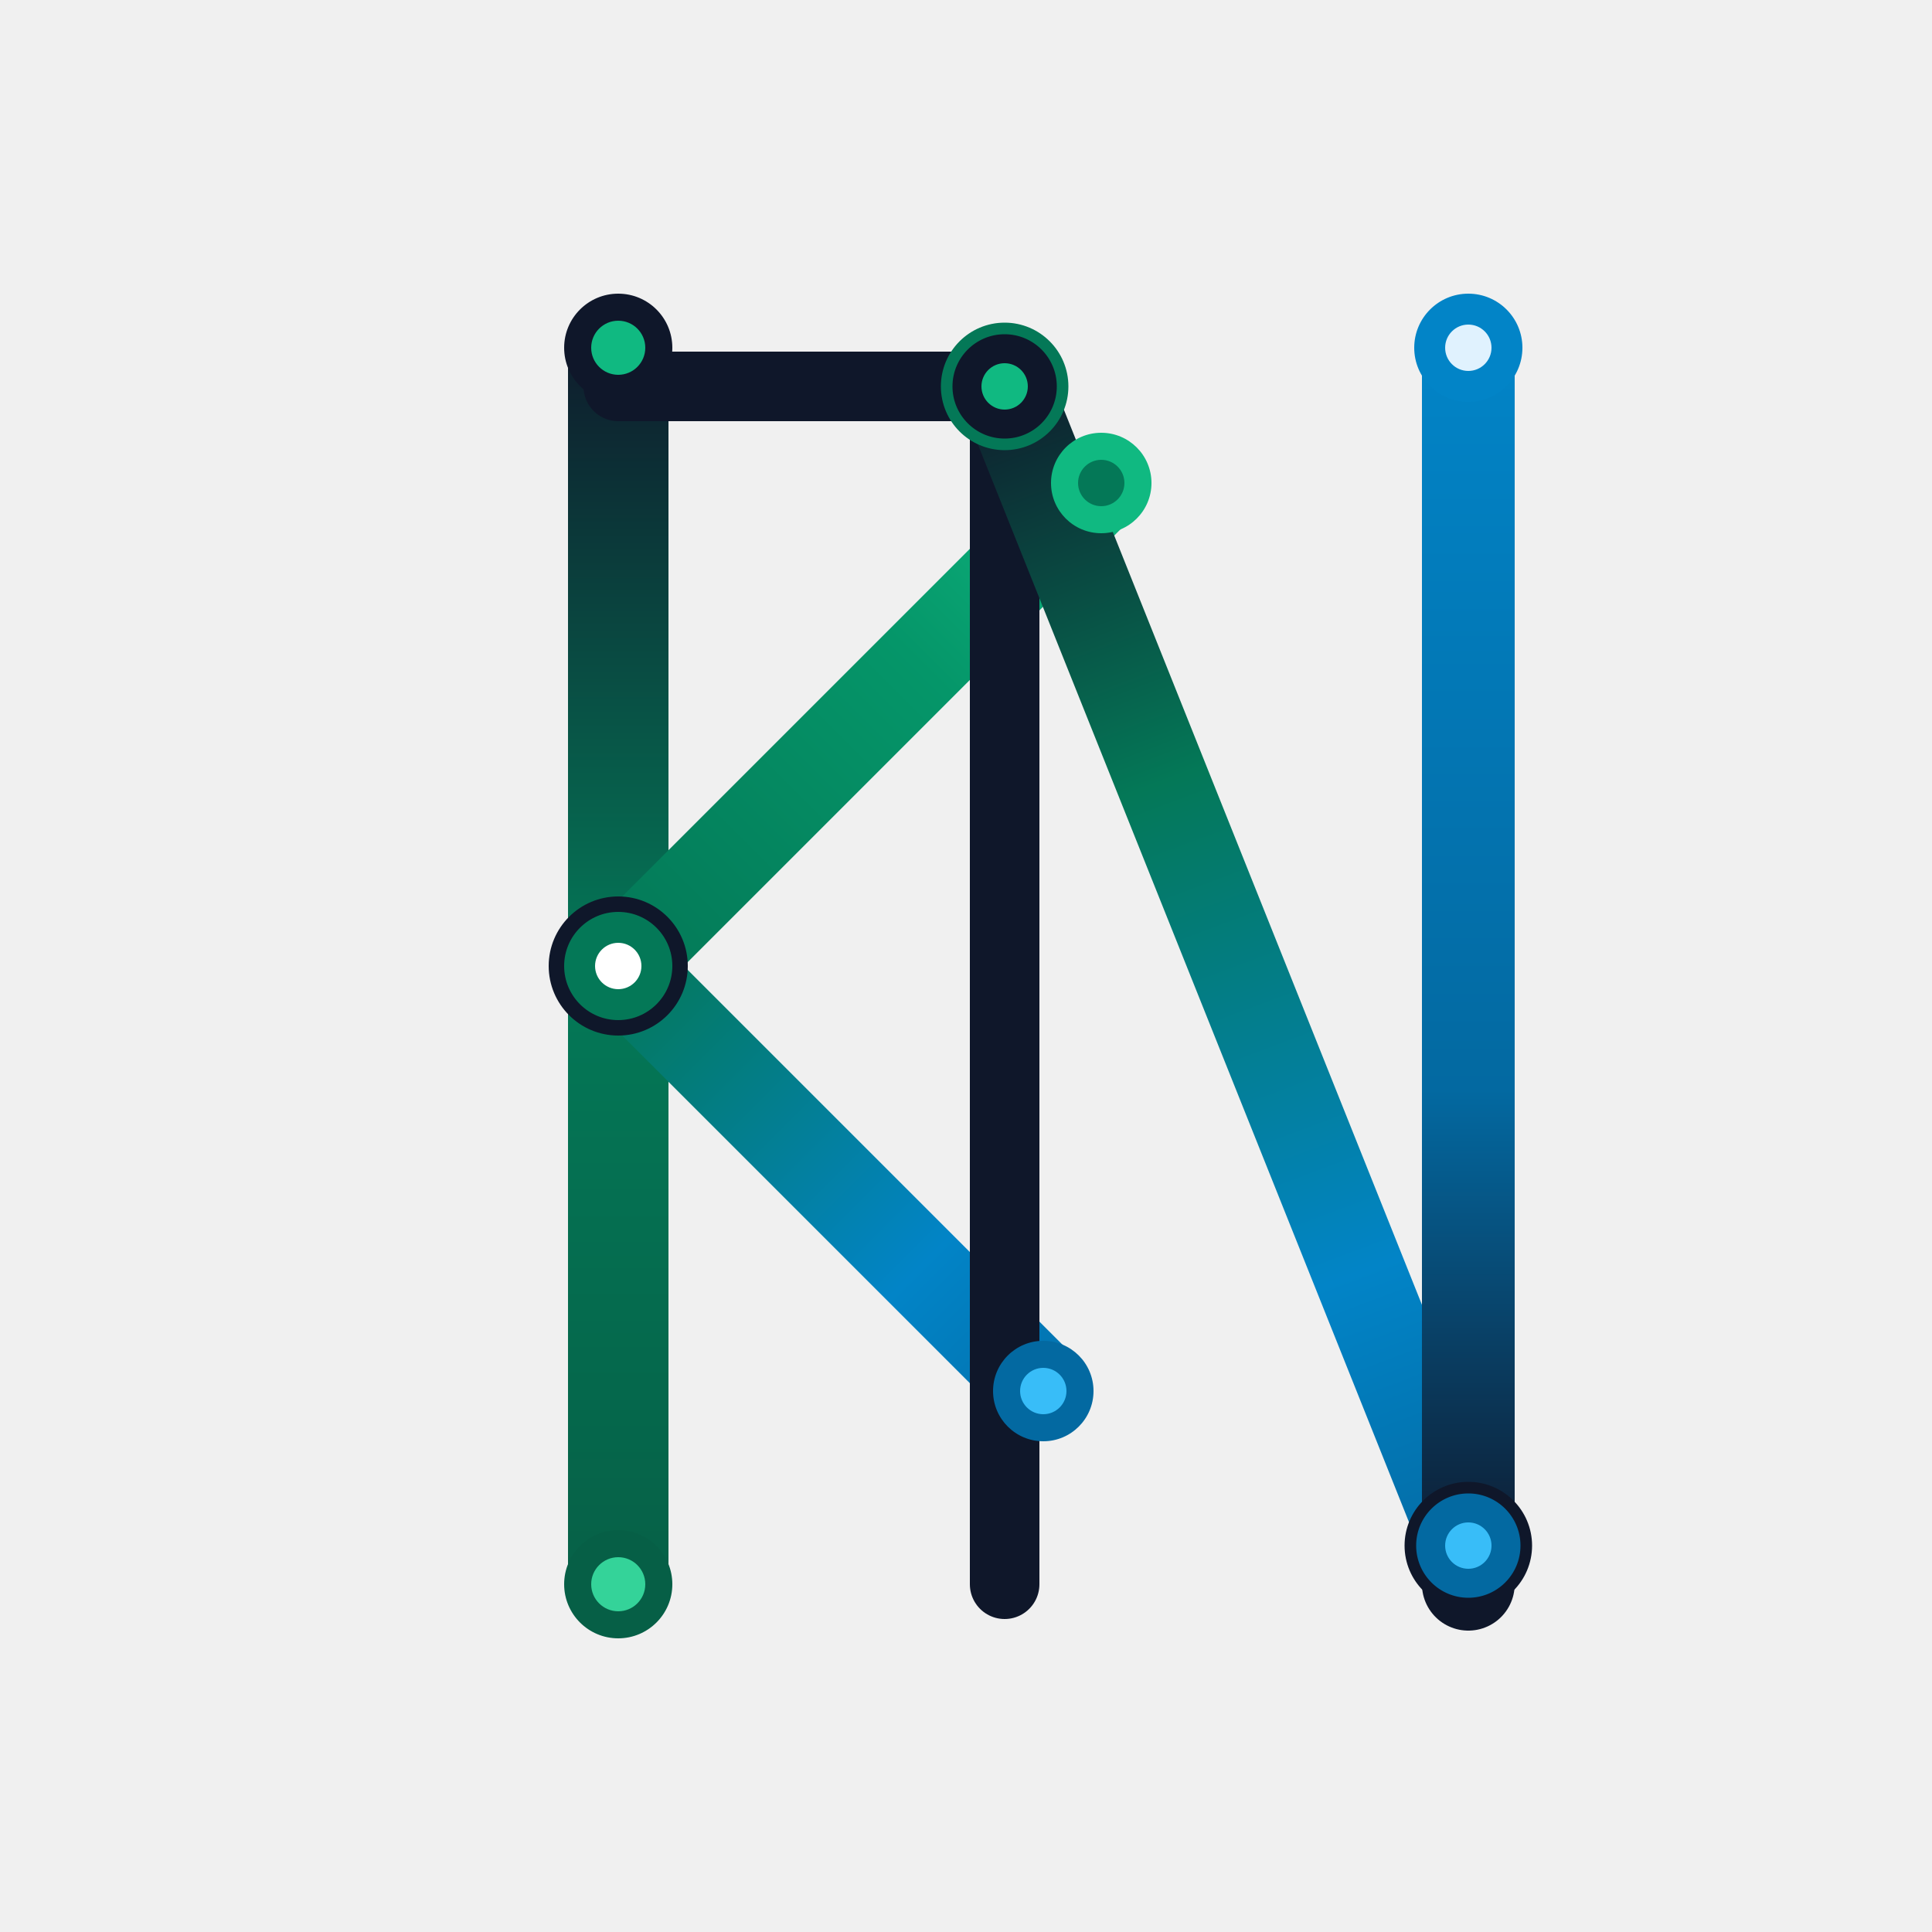
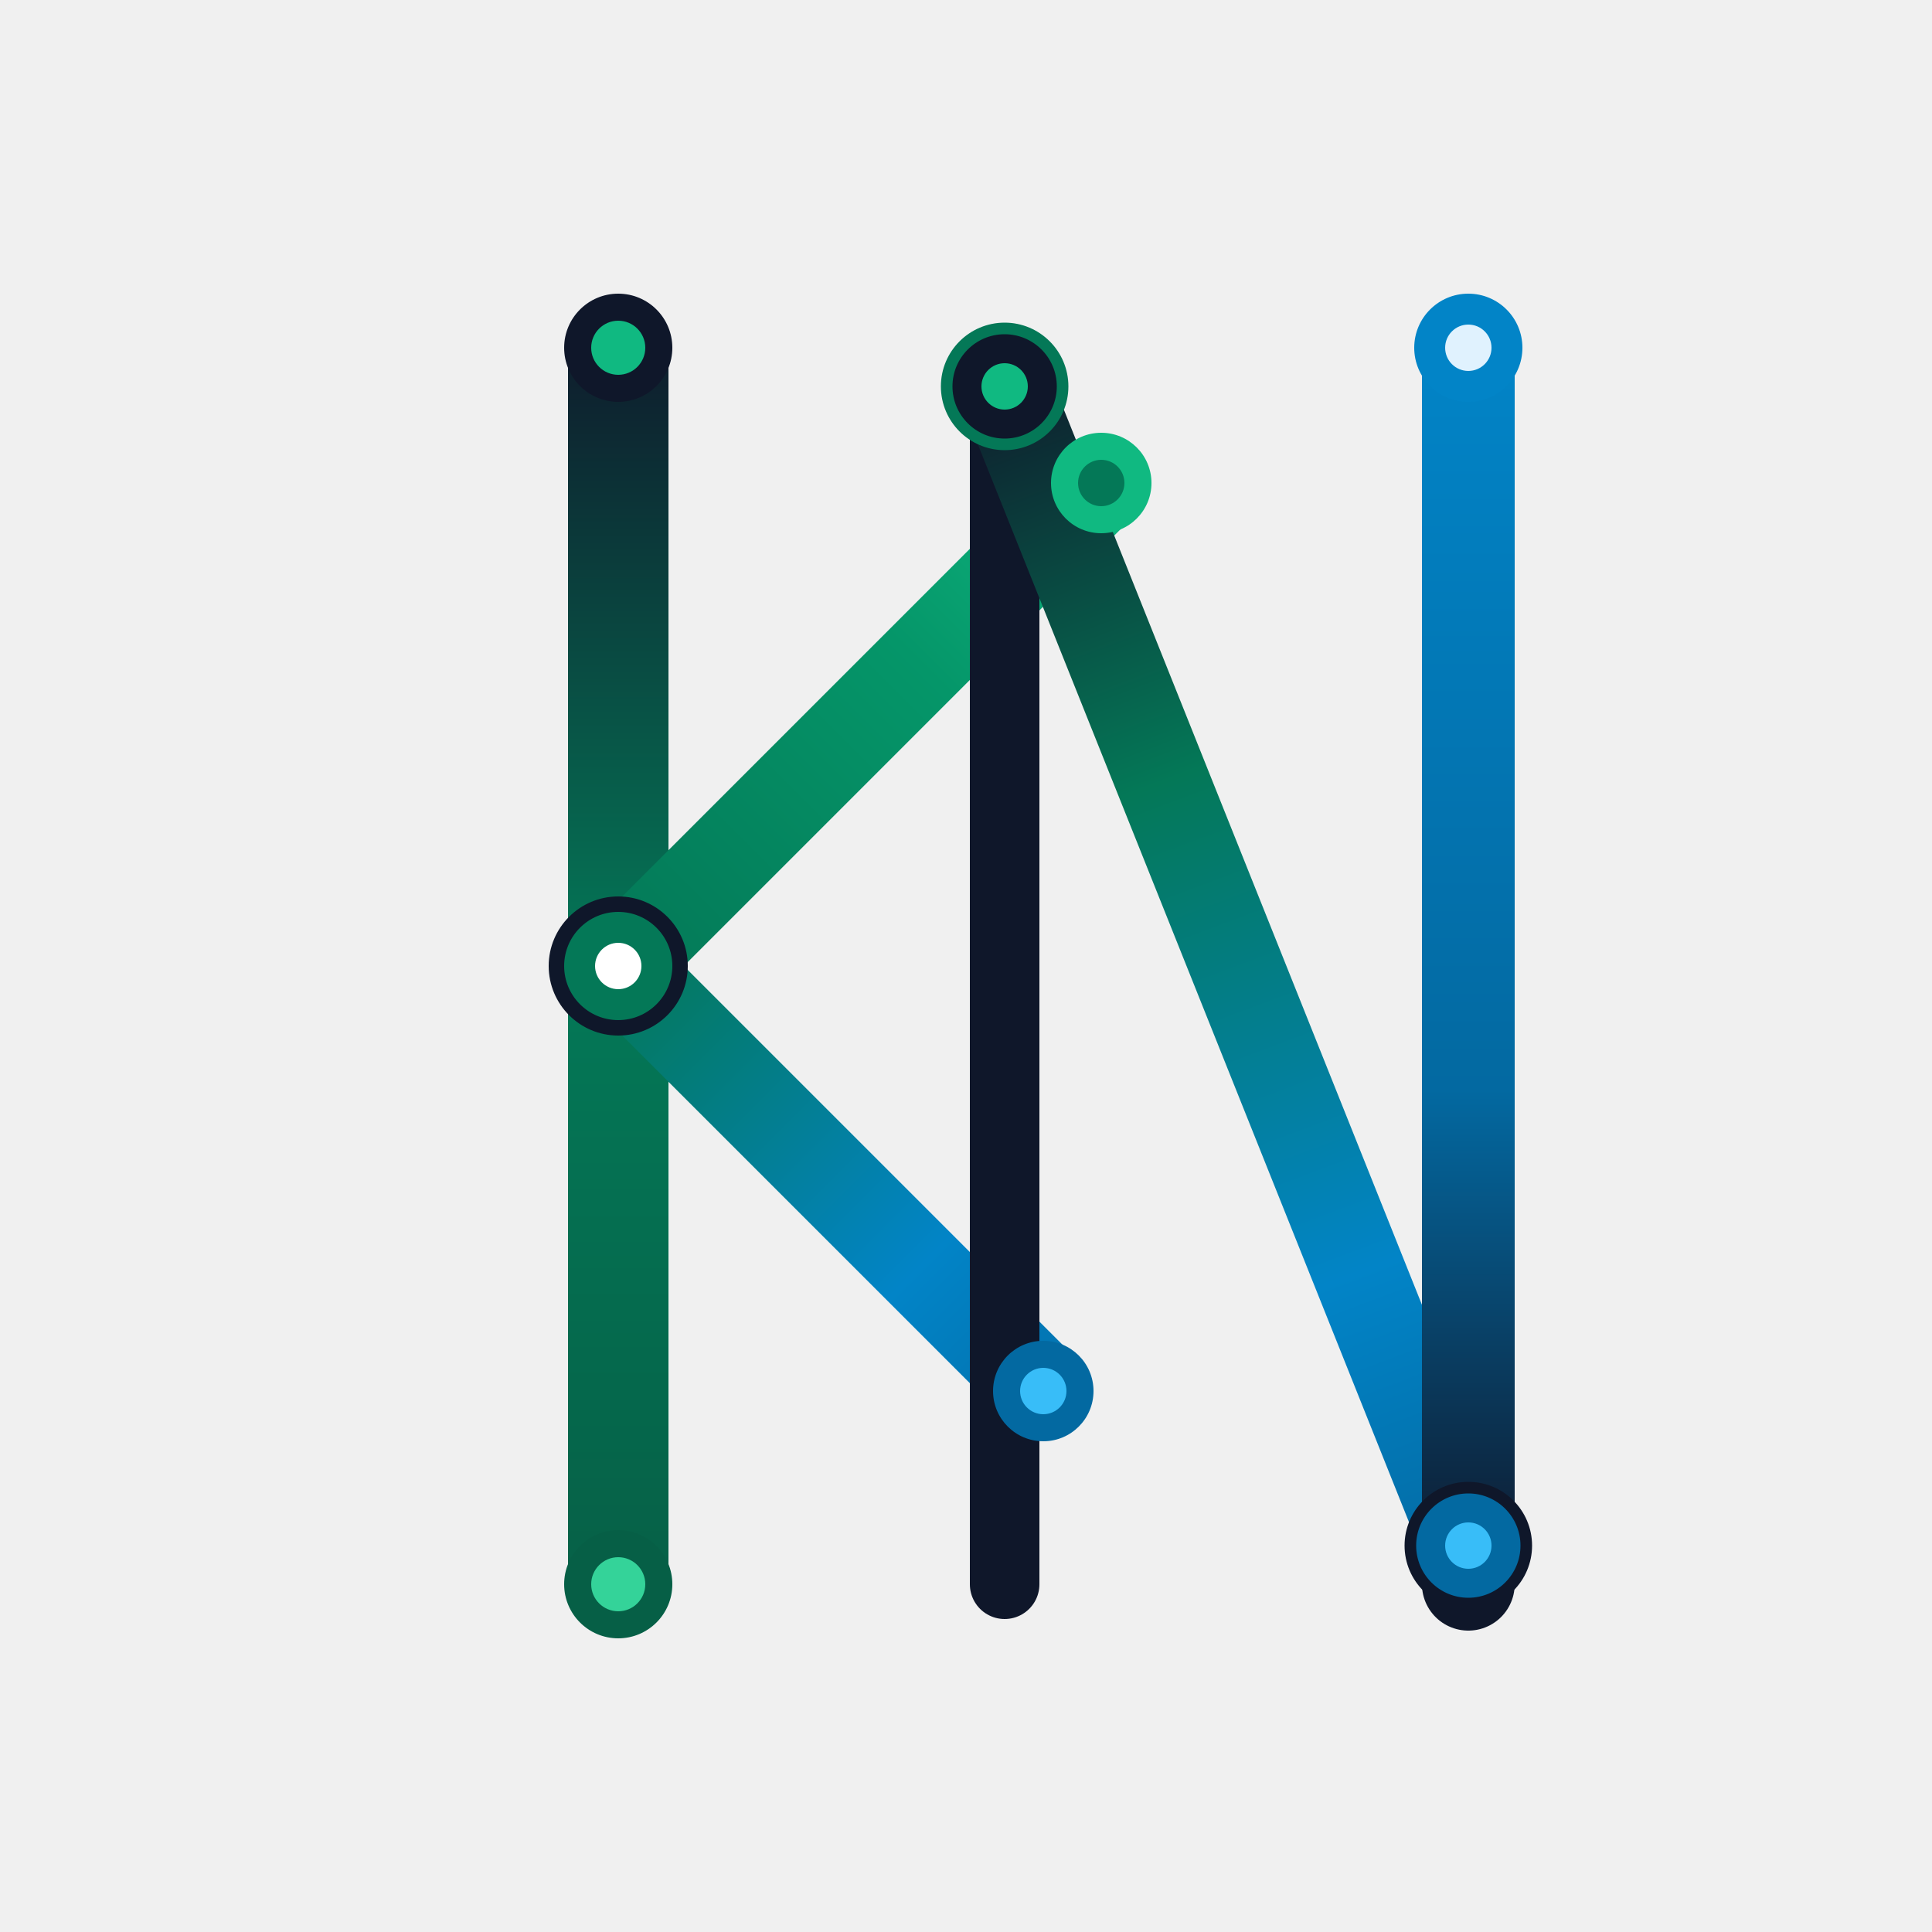
- <svg xmlns="http://www.w3.org/2000/svg" viewBox="0 0 500 500" fill="none">
+ <svg xmlns="http://www.w3.org/2000/svg" viewBox="0 0 500 500" width="500" height="500" fill="none">
  <defs>
    <linearGradient id="backboneGrad" x1="160" y1="80" x2="160" y2="420" gradientUnits="userSpaceOnUse">
      <stop offset="0%" stop-color="#0F172A" />
      <stop offset="50%" stop-color="#047857" />
      <stop offset="100%" stop-color="#065F46" />
    </linearGradient>
    <linearGradient id="kUpperDiagGrad" x1="160" y1="250" x2="290" y2="120" gradientUnits="userSpaceOnUse">
      <stop offset="0%" stop-color="#047857" />
      <stop offset="60%" stop-color="#059669" />
      <stop offset="100%" stop-color="#10B981" />
    </linearGradient>
    <linearGradient id="kLowerDiagGrad" x1="160" y1="250" x2="290" y2="380" gradientUnits="userSpaceOnUse">
      <stop offset="0%" stop-color="#047857" />
      <stop offset="60%" stop-color="#0284C7" />
      <stop offset="100%" stop-color="#0369A1" />
    </linearGradient>
    <linearGradient id="nDiagonalGrad" x1="260" y1="90" x2="380" y2="410" gradientUnits="userSpaceOnUse">
      <stop offset="0%" stop-color="#0F172A" />
      <stop offset="35%" stop-color="#047857" />
      <stop offset="75%" stop-color="#0284C7" />
      <stop offset="100%" stop-color="#0369A1" />
    </linearGradient>
    <linearGradient id="nRightStemGrad" x1="380" y1="90" x2="380" y2="410" gradientUnits="userSpaceOnUse">
      <stop offset="0%" stop-color="#0284C7" />
      <stop offset="60%" stop-color="#0369A1" />
      <stop offset="100%" stop-color="#0F172A" />
    </linearGradient>
  </defs>
  <g id="geometric-kn-monogram" stroke-linecap="round" stroke-linejoin="round">
    <path d="M 160 90 L 160 410" stroke="url(#backboneGrad)" stroke-width="26" />
    <path d="M 160 250 L 285 125" stroke="url(#kUpperDiagGrad)" stroke-width="24" />
    <path d="M 160 250 L 270 360" stroke="url(#kLowerDiagGrad)" stroke-width="24" />
-     <path d="M 160 100 L 260 100 L 260 410" stroke="#0F172A" stroke-width="18" fill="none" stroke-linejoin="miter" stroke-miterlimit="6" />
+     <path d="M 260 100 L 260 410" stroke="#0F172A" stroke-width="18" fill="none" stroke-linejoin="miter" stroke-miterlimit="6" />
    <path d="M 260 100 L 380 400" stroke="url(#nDiagonalGrad)" stroke-width="24" />
    <path d="M 380 90 L 380 410" stroke="url(#nRightStemGrad)" stroke-width="24" />
    <circle cx="160" cy="90" r="14" fill="#0F172A" />
    <circle cx="160" cy="90" r="7" fill="#10B981" />
    <circle cx="160" cy="410" r="14" fill="#065F46" />
    <circle cx="160" cy="410" r="7" fill="#34D399" />
    <circle cx="160" cy="250" r="16" fill="#047857" stroke="#0F172A" stroke-width="4" />
    <circle cx="160" cy="250" r="6" fill="#FFFFFF" />
    <circle cx="285" cy="125" r="13" fill="#10B981" />
    <circle cx="285" cy="125" r="6" fill="#047857" />
    <circle cx="270" cy="360" r="13" fill="#0369A1" />
    <circle cx="270" cy="360" r="6" fill="#38BDF8" />
    <circle cx="260" cy="100" r="15" fill="#0F172A" stroke="#047857" stroke-width="3" />
    <circle cx="260" cy="100" r="6" fill="#10B981" />
    <circle cx="380" cy="400" r="15" fill="#0369A1" stroke="#0F172A" stroke-width="3" />
    <circle cx="380" cy="400" r="6" fill="#38BDF8" />
    <circle cx="380" cy="90" r="14" fill="#0284C7" />
    <circle cx="380" cy="90" r="6" fill="#E0F2FE" />
  </g>
</svg>
